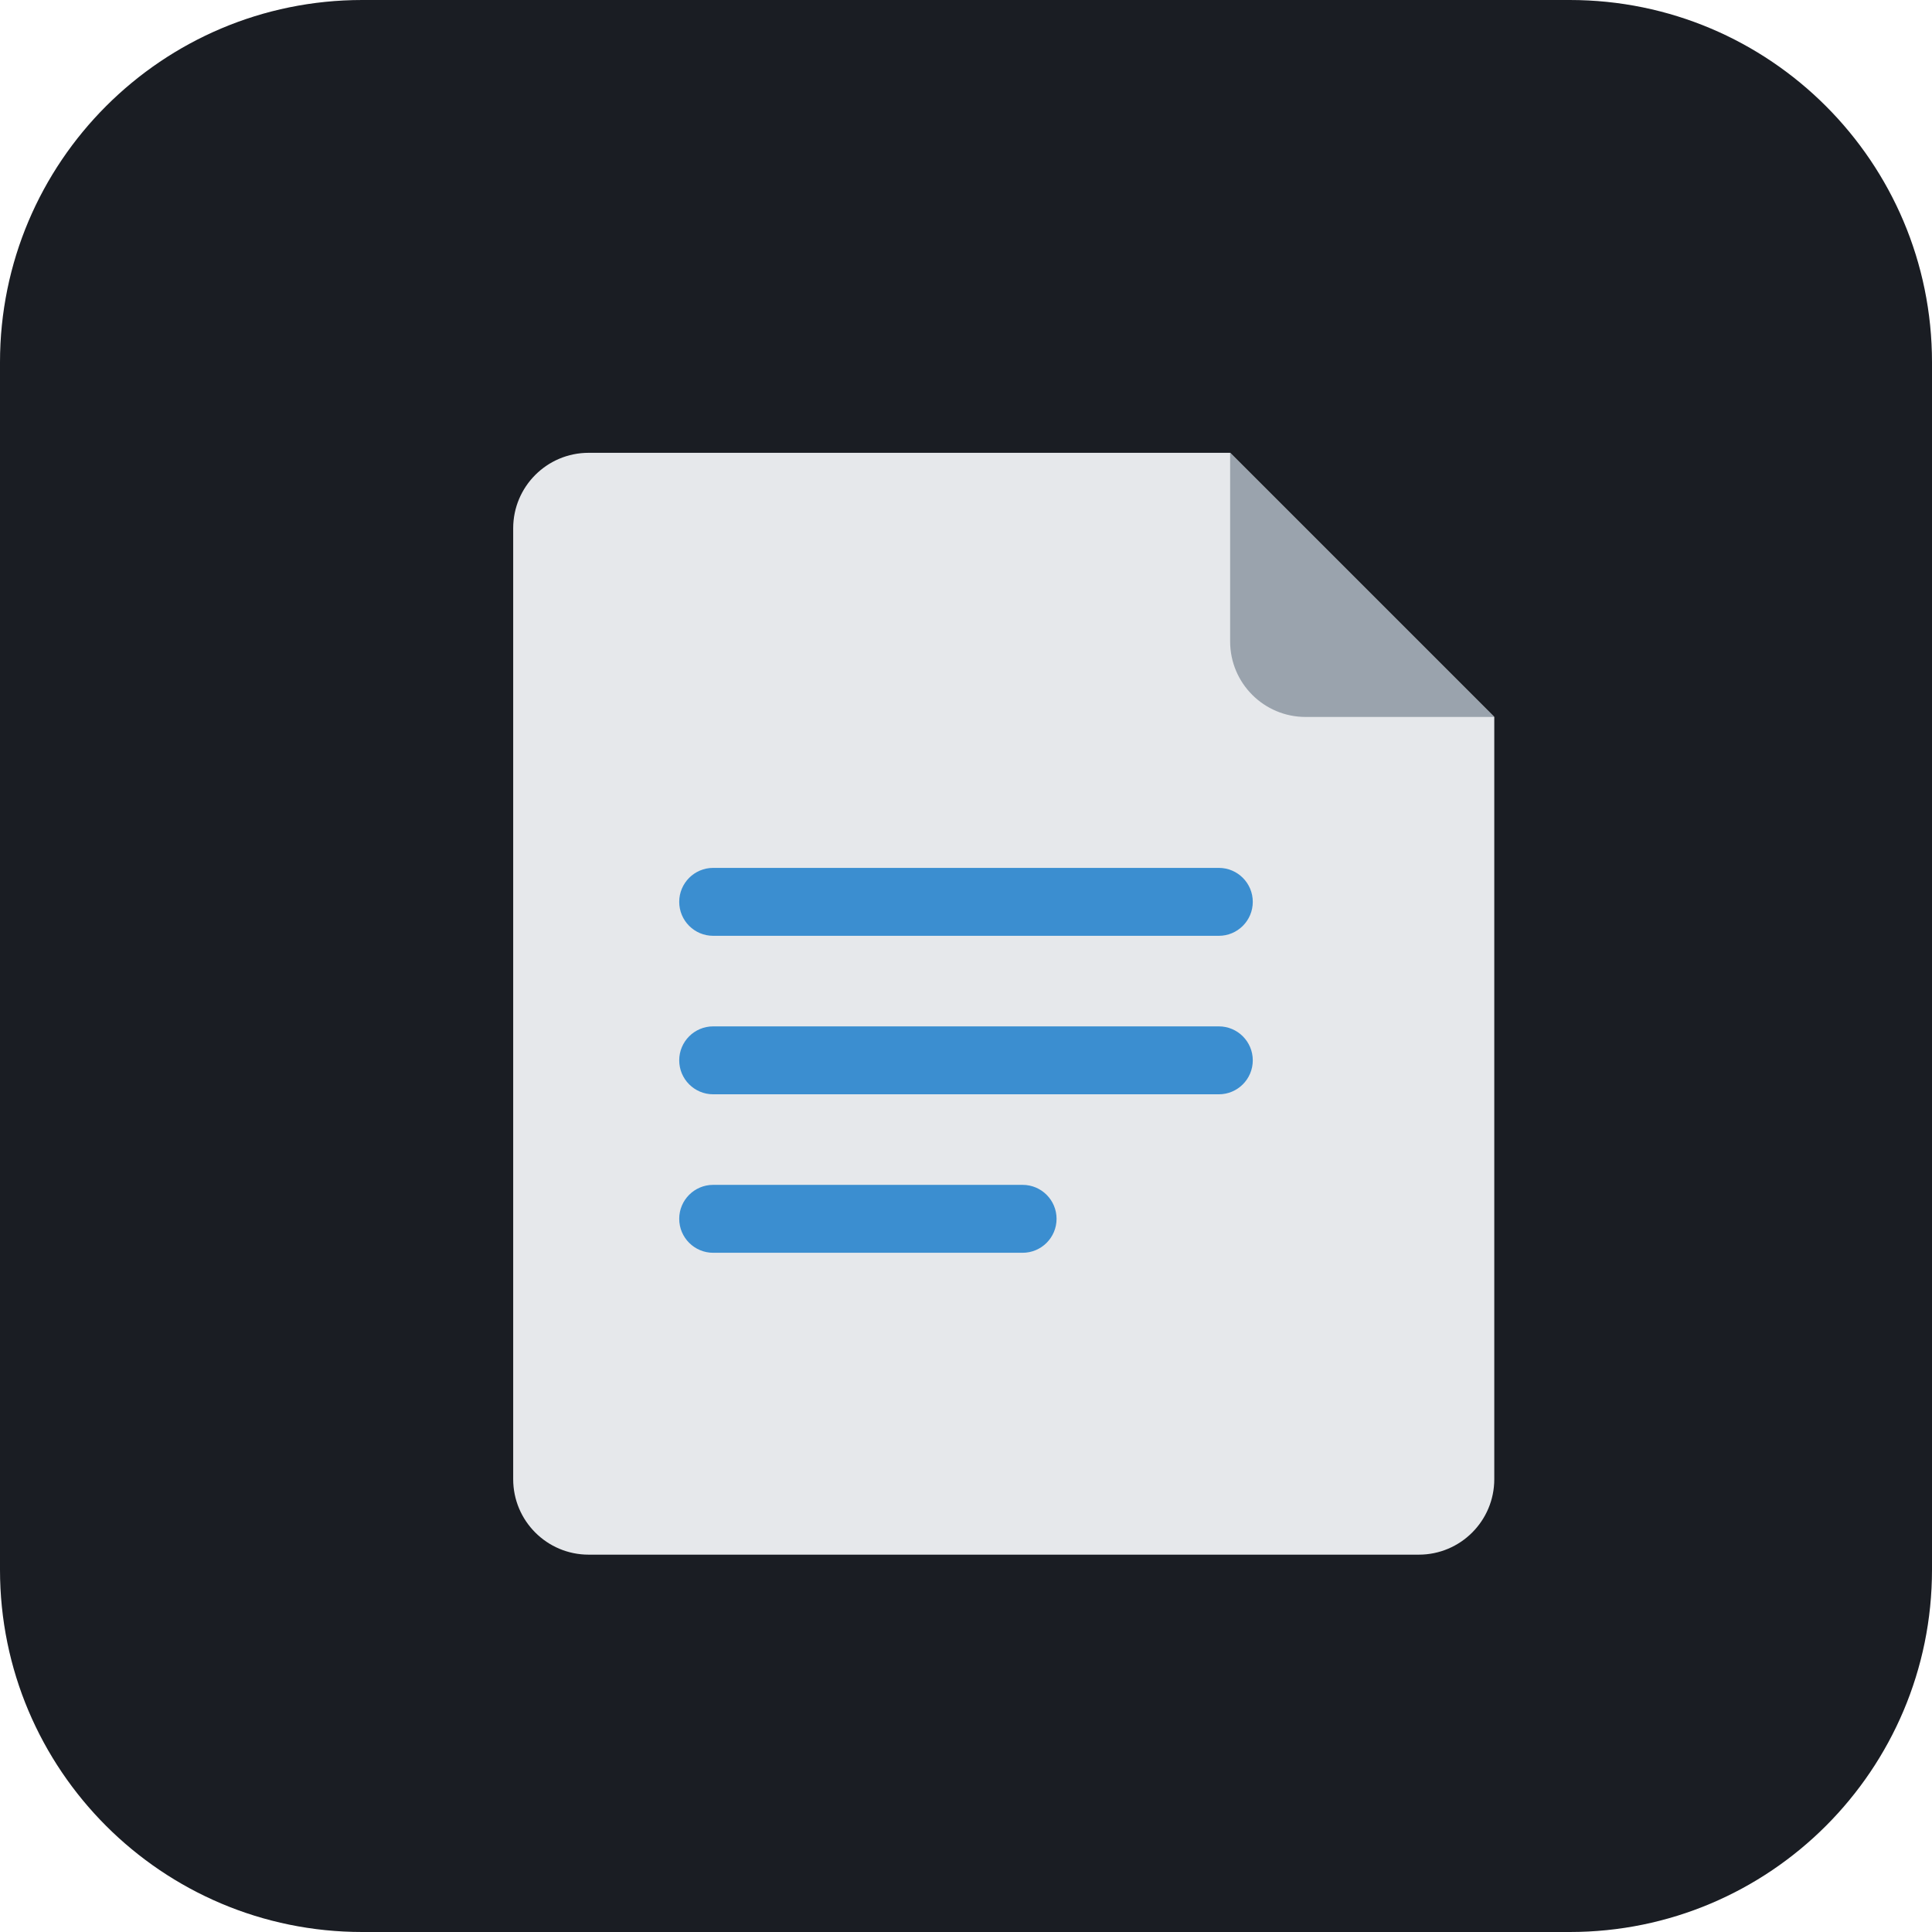
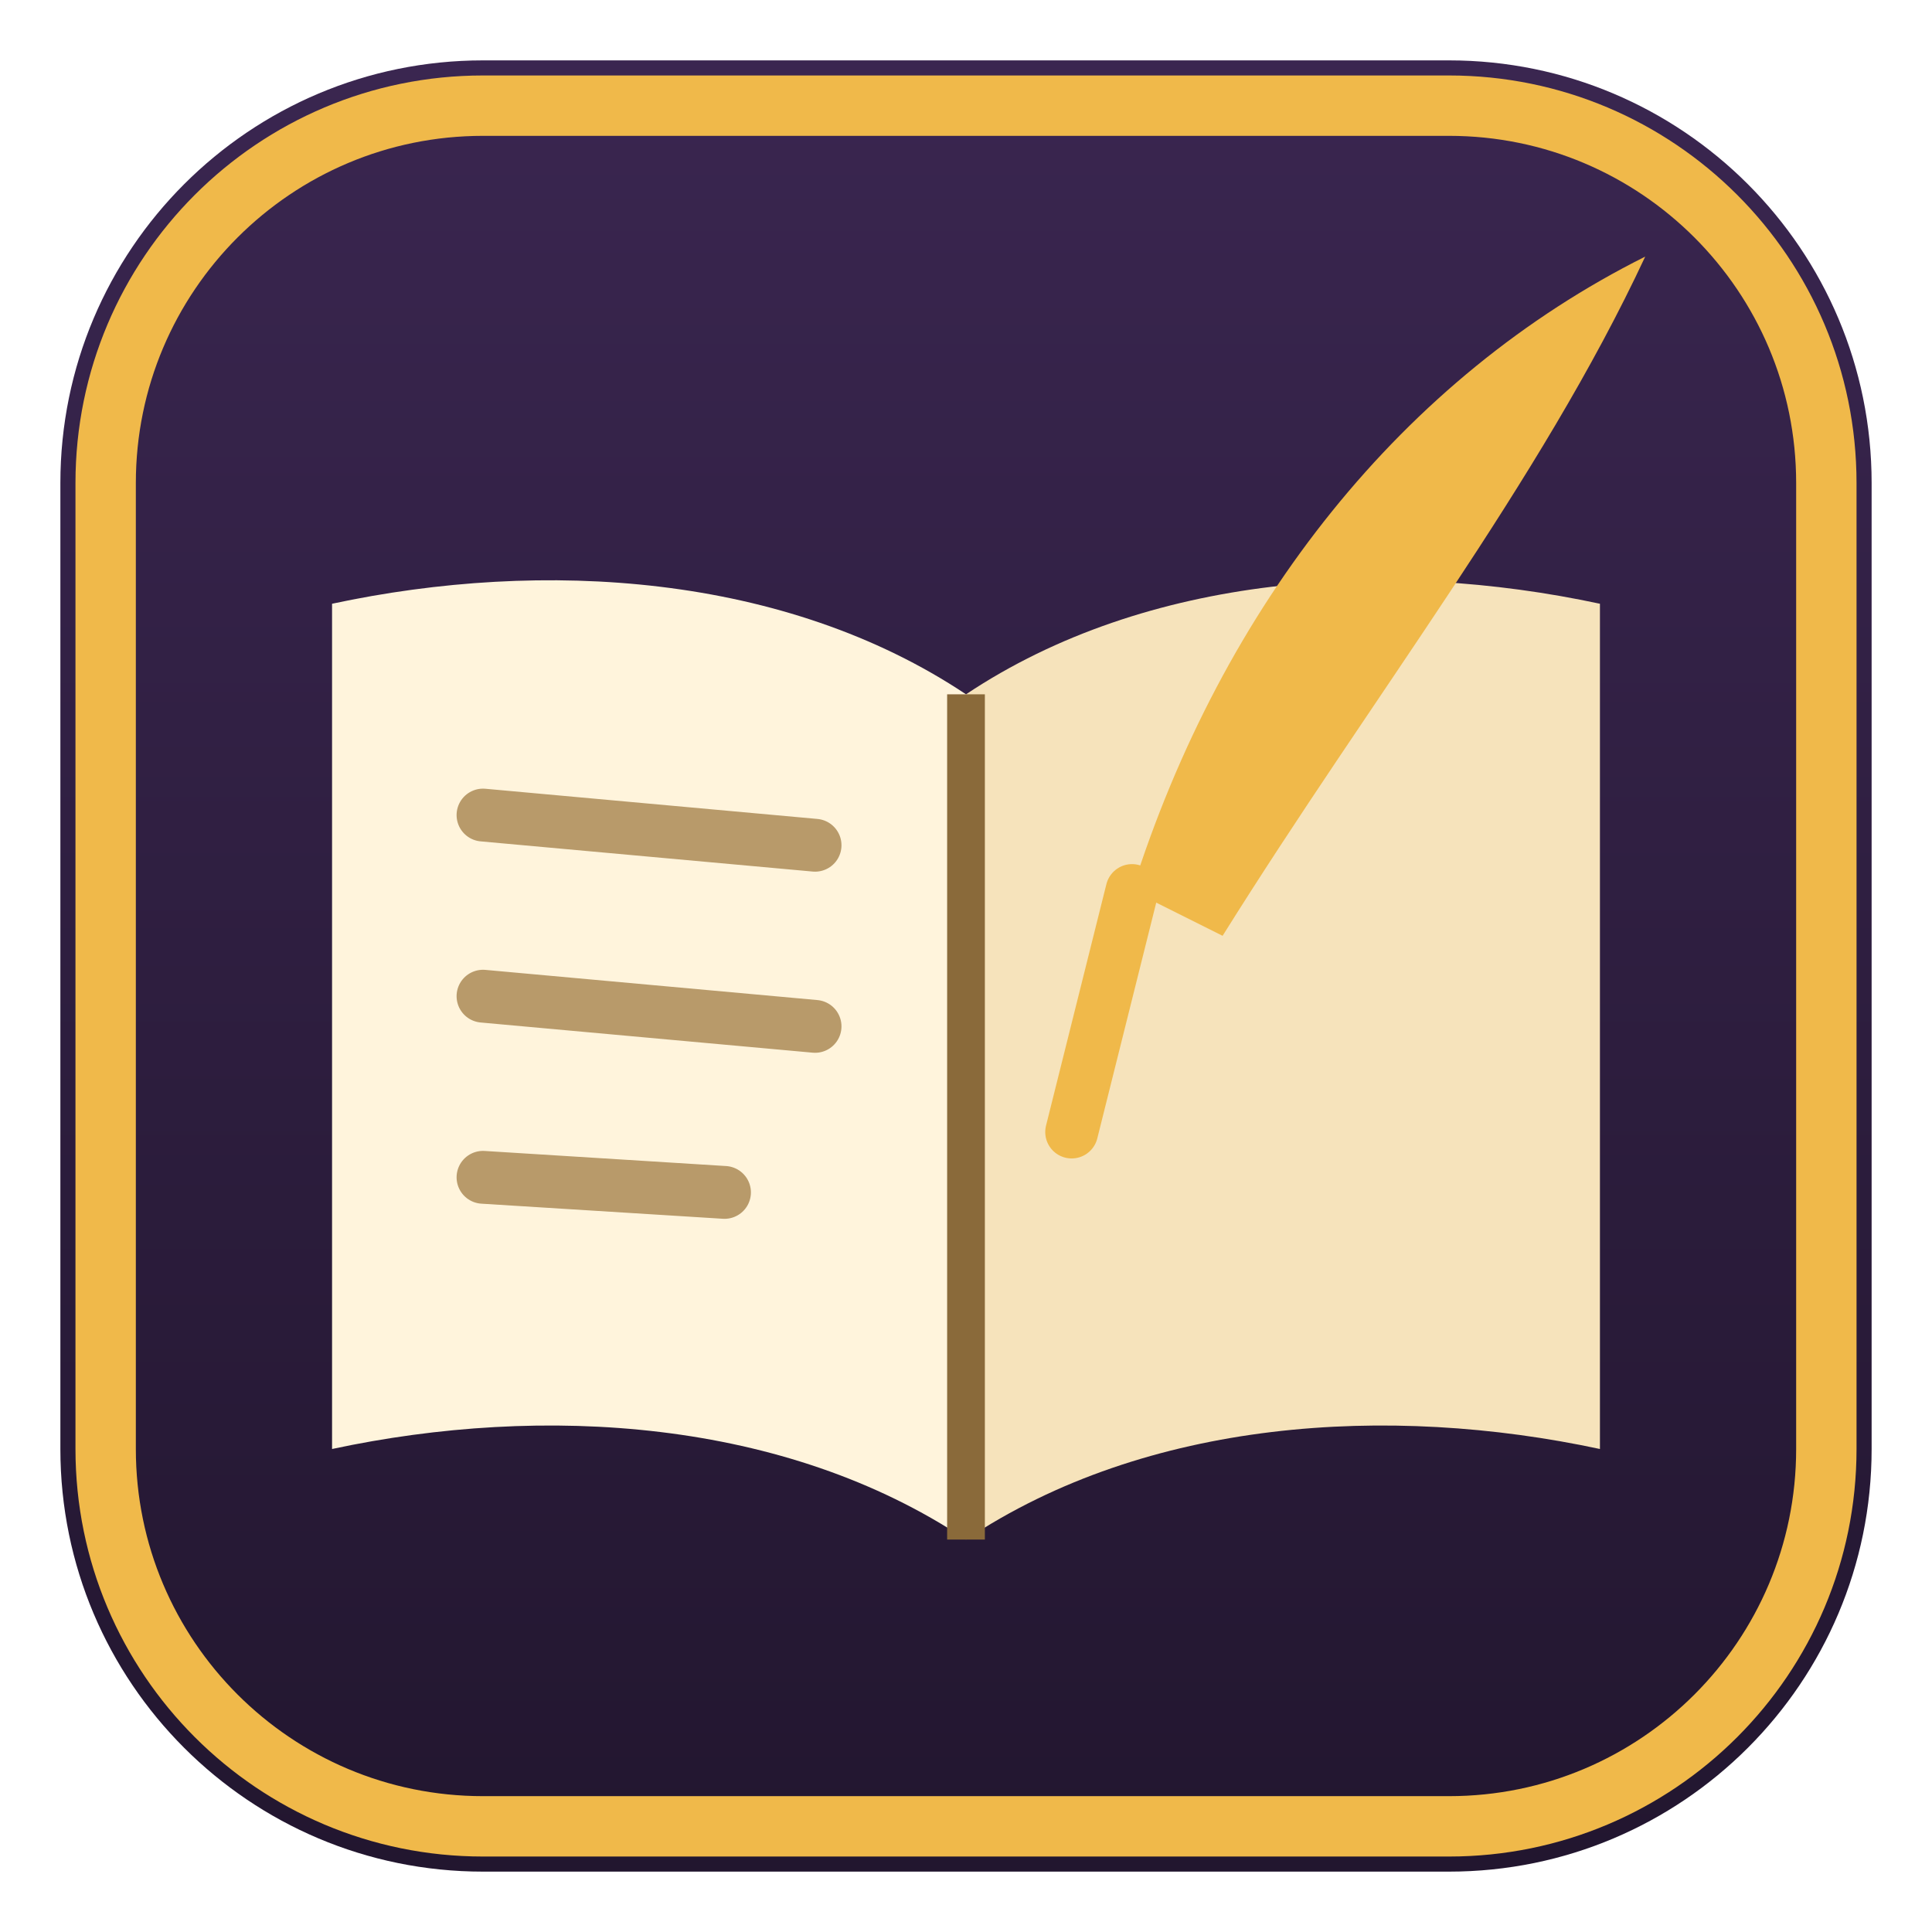
- <svg xmlns="http://www.w3.org/2000/svg" viewBox="0 0 512 512">
-   <rect width="512" height="512" rx="96" fill="#1a1d23" />
-   <path d="M156 120h170l70 70v202a20 20 0 0 1-20 20H156a20 20 0 0 1-20-20V140a20 20 0 0 1 20-20z" fill="#e6e8eb" />
-   <path d="M326 120v50a20 20 0 0 0 20 20h50z" fill="#9aa3ad" />
-   <rect x="180" y="230" width="152" height="18" rx="9" fill="#3b8ed0" />
-   <rect x="180" y="272" width="152" height="18" rx="9" fill="#3b8ed0" />
-   <rect x="180" y="314" width="100" height="18" rx="9" fill="#3b8ed0" />
+ <svg xmlns="http://www.w3.org/2000/svg" viewBox="0 0 256 256" width="256" height="256">
+   <defs>
+     <linearGradient id="bg" x1="0" y1="0" x2="0" y2="1">
+       <stop offset="0" stop-color="#3a2650" />
+       <stop offset="1" stop-color="#22162f" />
+     </linearGradient>
+   </defs>
+   <rect x="8" y="8" width="240" height="240" rx="56" fill="url(#bg)" />
+   <rect x="14" y="14" width="228" height="228" rx="50" fill="none" stroke="#f0b94a" stroke-width="8" />
+   <path d="M128 92 C104 76 72 74 44 80 L44 192 C72 186 104 188 128 204 Z" fill="#fff4dc" />
+   <path d="M128 92 C152 76 184 74 212 80 L212 192 C184 186 152 188 128 204 Z" fill="#f6e3bb" />
+   <path d="M128 92 L128 204" stroke="#8a6a3a" stroke-width="5" />
+   <g stroke="#b89a6a" stroke-width="7" stroke-linecap="round">
+     <path d="M64 108 L108 112" />
+     <path d="M64 132 L108 136" />
+     <path d="M64 156 L96 158" />
+   </g>
+   <path d="M218 34 C186 50 162 80 150 118 L162 124 C182 92 204 64 218 34 Z" fill="#f0b94a" />
+   <path d="M150 118 L142 150" stroke="#f0b94a" stroke-width="7" stroke-linecap="round" />
</svg>
